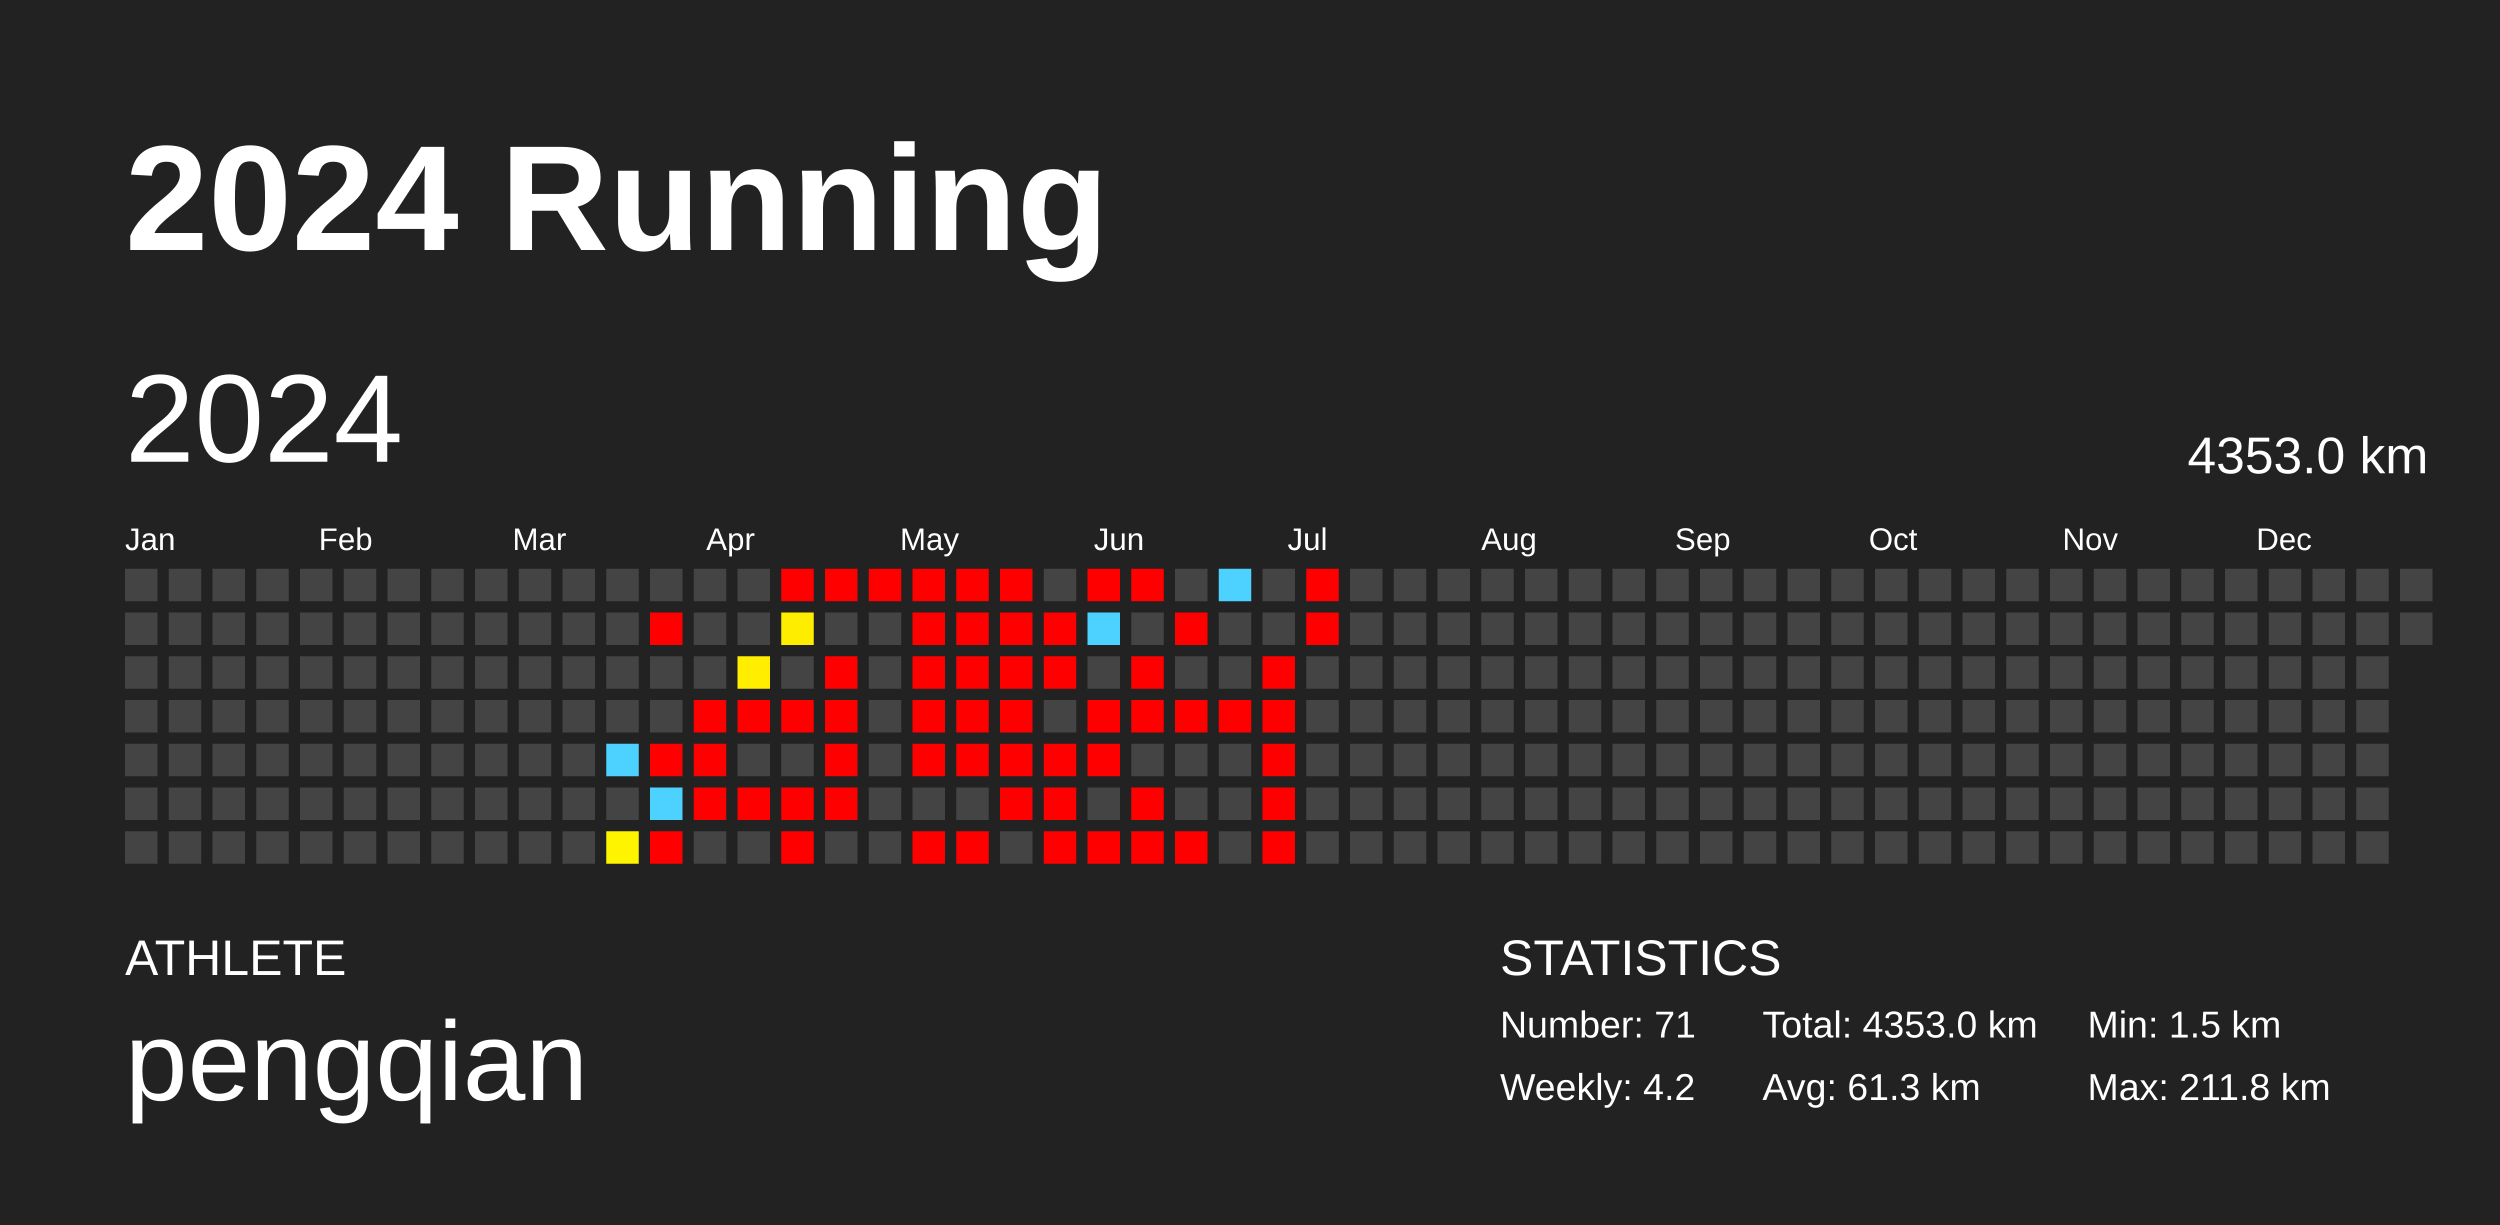
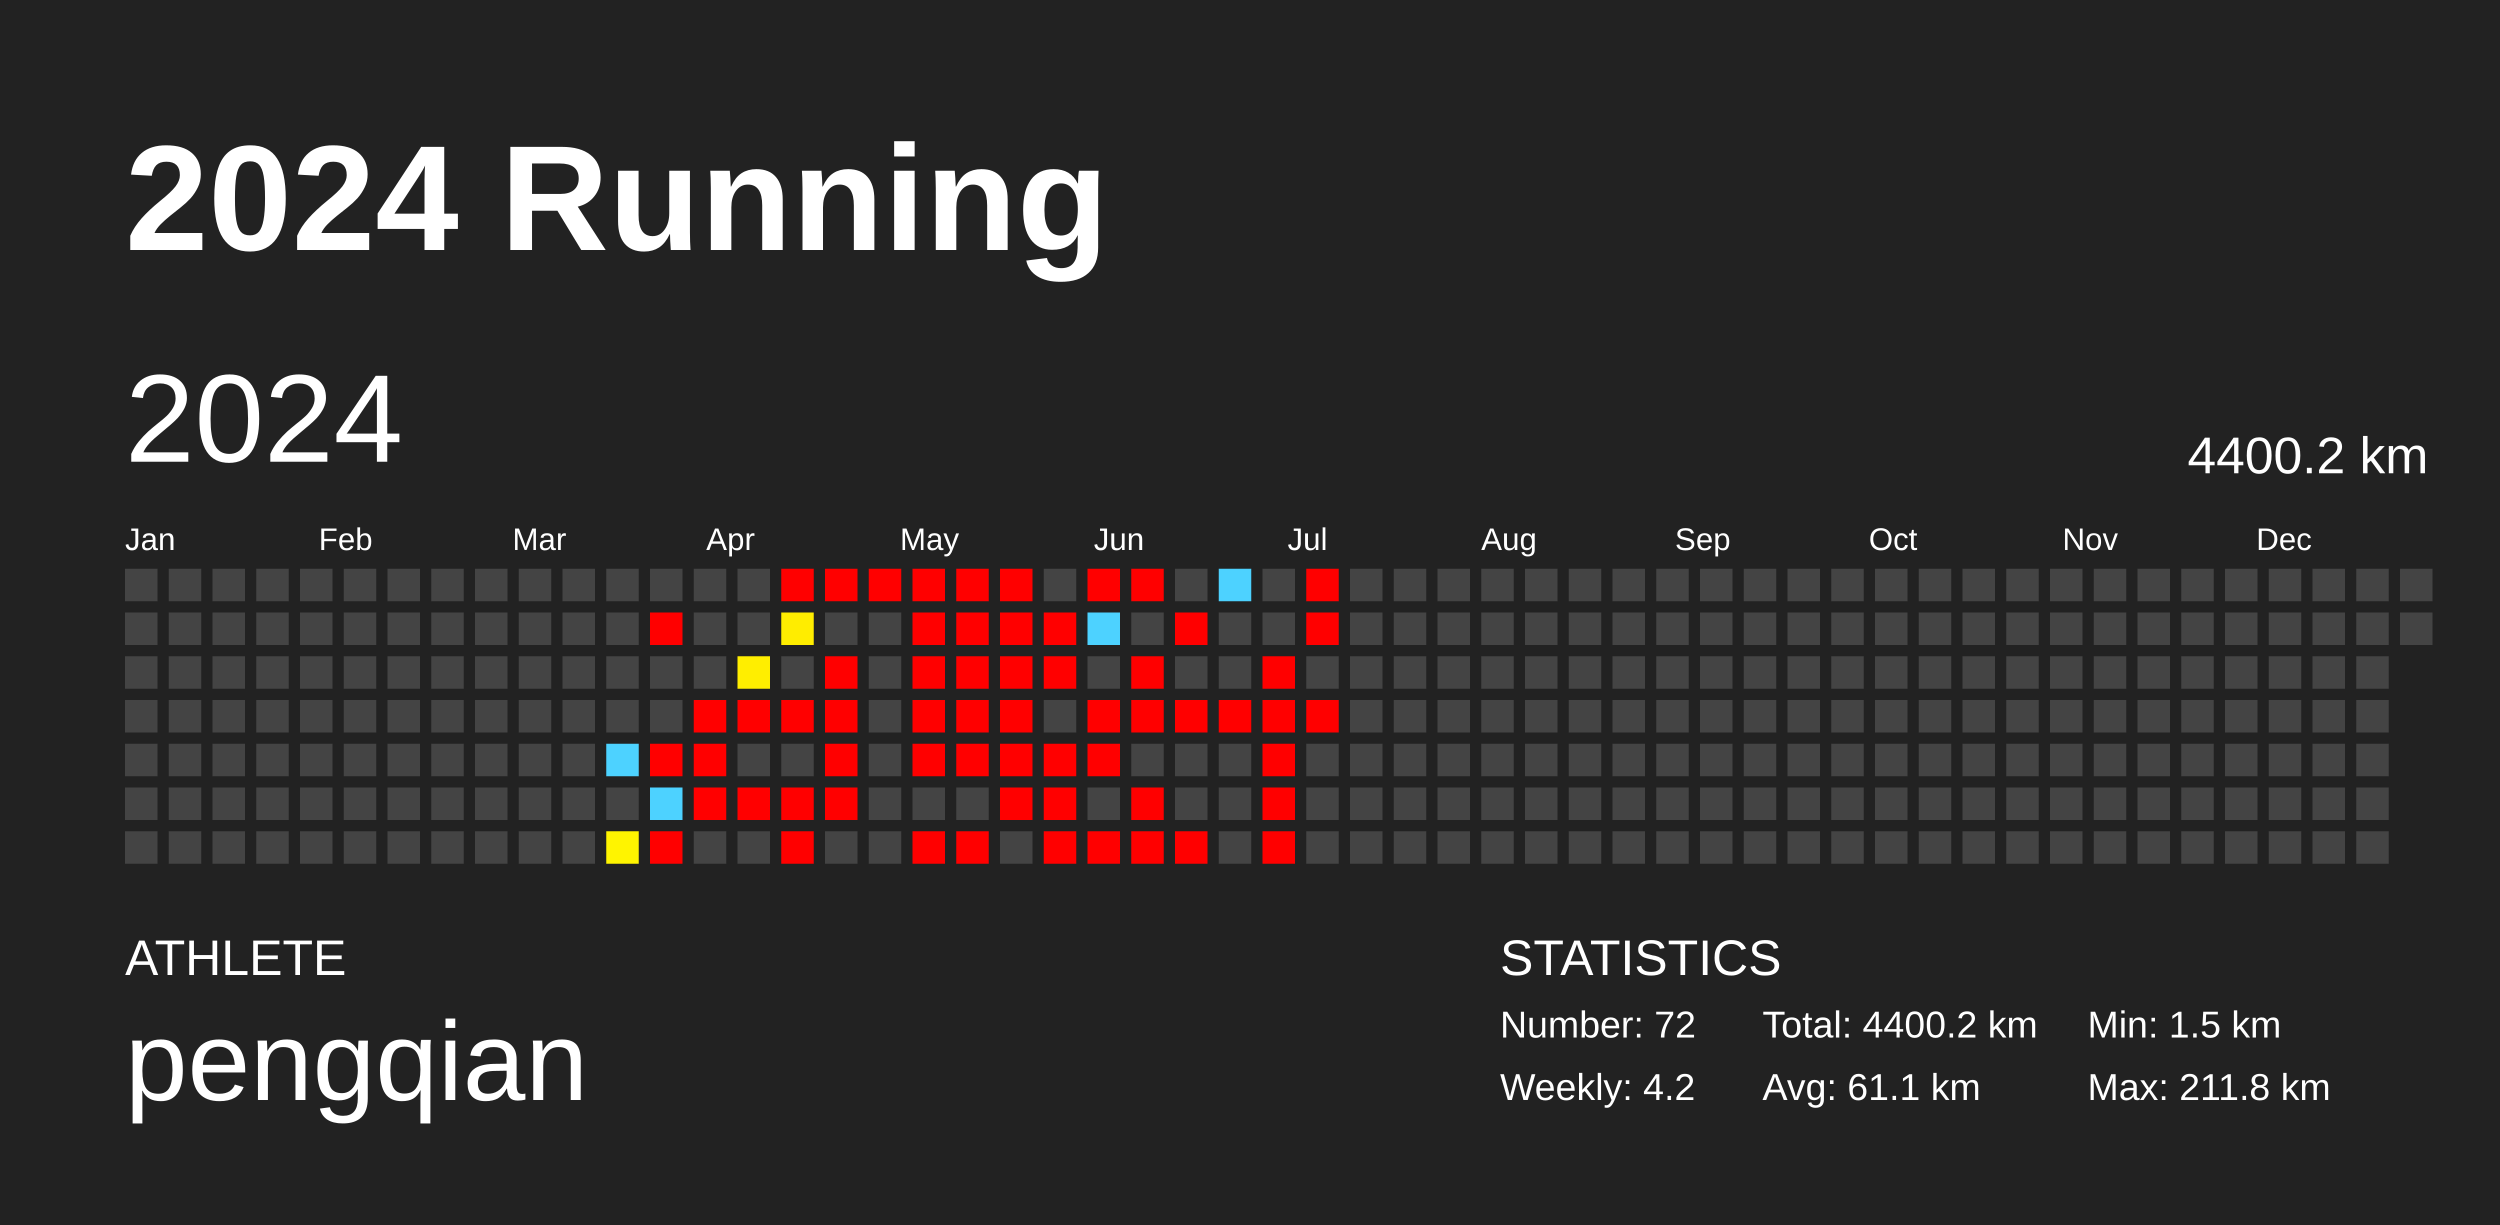
<svg xmlns="http://www.w3.org/2000/svg" baseProfile="full" height="98mm" version="1.1" viewBox="0,0,200,98" width="200mm">
  <defs />
  <rect fill="#222222" height="98" width="200" x="0" y="0" />
  <text fill="#FFFFFF" style="font-size:12px; font-family:Arial; font-weight:bold;" x="10" y="20">2024 Running</text>
  <text fill="#FFFFFF" style="font-size:4px; font-family:Arial" x="10" y="78">ATHLETE</text>
  <text fill="#FFFFFF" style="font-size:9px; font-family:Arial" x="10" y="88">pengqian</text>
  <text fill="#FFFFFF" style="font-size:4px; font-family:Arial" x="120" y="78">STATISTICS</text>
-   <text fill="#FFFFFF" style="font-size:3px; font-family:Arial" x="120" y="83">Number: 71</text>
+   <text fill="#FFFFFF" style="font-size:3px; font-family:Arial" x="120" y="83">Number: 72</text>
  <text fill="#FFFFFF" style="font-size:3px; font-family:Arial" x="120" y="88">Weekly: 4.2</text>
-   <text fill="#FFFFFF" style="font-size:3px; font-family:Arial" x="141" y="83">Total: 4353.0 km</text>
-   <text fill="#FFFFFF" style="font-size:3px; font-family:Arial" x="141" y="88">Avg: 61.3 km</text>
+   <text fill="#FFFFFF" style="font-size:3px; font-family:Arial" x="141" y="83">Total: 4400.2 km</text>
+   <text fill="#FFFFFF" style="font-size:3px; font-family:Arial" x="141" y="88">Avg: 61.1 km</text>
  <text fill="#FFFFFF" style="font-size:3px; font-family:Arial" x="167" y="83">Min: 1.5 km</text>
  <text fill="#FFFFFF" style="font-size:3px; font-family:Arial" x="167" y="88">Max: 211.8 km</text>
  <text dominant-baseline="hanging" fill="#FFFFFF" style="font-size:10.0px; font-family:Arial;" x="10" y="30">2024</text>
-   <text dominant-baseline="hanging" fill="#FFFFFF" style="font-size:4.125px; font-family:Arial;" x="175" y="35">4353.0 km</text>
+   <text dominant-baseline="hanging" fill="#FFFFFF" style="font-size:4.125px; font-family:Arial;" x="175" y="35">4400.2 km</text>
  <text fill="#FFFFFF" style="font-size:2.5px; font-family:Arial" x="10.0" y="44">Jan</text>
  <text fill="#FFFFFF" style="font-size:2.5px; font-family:Arial" x="25.5" y="44">Feb</text>
  <text fill="#FFFFFF" style="font-size:2.5px; font-family:Arial" x="41.0" y="44">Mar</text>
  <text fill="#FFFFFF" style="font-size:2.5px; font-family:Arial" x="56.5" y="44">Apr</text>
  <text fill="#FFFFFF" style="font-size:2.5px; font-family:Arial" x="72.0" y="44">May</text>
  <text fill="#FFFFFF" style="font-size:2.5px; font-family:Arial" x="87.5" y="44">Jun</text>
  <text fill="#FFFFFF" style="font-size:2.5px; font-family:Arial" x="103.0" y="44">Jul</text>
  <text fill="#FFFFFF" style="font-size:2.5px; font-family:Arial" x="118.5" y="44">Aug</text>
  <text fill="#FFFFFF" style="font-size:2.5px; font-family:Arial" x="134.0" y="44">Sep</text>
  <text fill="#FFFFFF" style="font-size:2.5px; font-family:Arial" x="149.5" y="44">Oct</text>
  <text fill="#FFFFFF" style="font-size:2.5px; font-family:Arial" x="165.0" y="44">Nov</text>
  <text fill="#FFFFFF" style="font-size:2.5px; font-family:Arial" x="180.5" y="44">Dec</text>
  <rect fill="#444444" height="2.6" width="2.6" x="10.0" y="45.5" />
  <rect fill="#444444" height="2.6" width="2.6" x="10.0" y="49.0" />
  <rect fill="#444444" height="2.6" width="2.6" x="10.0" y="52.5" />
  <rect fill="#444444" height="2.6" width="2.6" x="10.0" y="56.0" />
  <rect fill="#444444" height="2.6" width="2.6" x="10.0" y="59.5" />
  <rect fill="#444444" height="2.6" width="2.6" x="10.0" y="63.0" />
  <rect fill="#444444" height="2.6" width="2.6" x="10.0" y="66.5" />
  <rect fill="#444444" height="2.6" width="2.6" x="13.5" y="45.5" />
  <rect fill="#444444" height="2.6" width="2.6" x="13.5" y="49.0" />
  <rect fill="#444444" height="2.6" width="2.6" x="13.5" y="52.5" />
  <rect fill="#444444" height="2.6" width="2.6" x="13.5" y="56.0" />
  <rect fill="#444444" height="2.6" width="2.6" x="13.5" y="59.5" />
  <rect fill="#444444" height="2.6" width="2.6" x="13.5" y="63.0" />
  <rect fill="#444444" height="2.6" width="2.6" x="13.5" y="66.5" />
  <rect fill="#444444" height="2.6" width="2.6" x="17.0" y="45.5" />
  <rect fill="#444444" height="2.6" width="2.6" x="17.0" y="49.0" />
  <rect fill="#444444" height="2.6" width="2.6" x="17.0" y="52.5" />
  <rect fill="#444444" height="2.6" width="2.6" x="17.0" y="56.0" />
  <rect fill="#444444" height="2.6" width="2.6" x="17.0" y="59.5" />
  <rect fill="#444444" height="2.6" width="2.6" x="17.0" y="63.0" />
  <rect fill="#444444" height="2.6" width="2.6" x="17.0" y="66.5" />
  <rect fill="#444444" height="2.6" width="2.6" x="20.5" y="45.5" />
  <rect fill="#444444" height="2.6" width="2.6" x="20.5" y="49.0" />
  <rect fill="#444444" height="2.6" width="2.6" x="20.5" y="52.5" />
  <rect fill="#444444" height="2.6" width="2.6" x="20.5" y="56.0" />
  <rect fill="#444444" height="2.6" width="2.6" x="20.5" y="59.5" />
  <rect fill="#444444" height="2.6" width="2.6" x="20.5" y="63.0" />
  <rect fill="#444444" height="2.6" width="2.6" x="20.5" y="66.5" />
  <rect fill="#444444" height="2.6" width="2.6" x="24.0" y="45.5" />
  <rect fill="#444444" height="2.6" width="2.6" x="24.0" y="49.0" />
  <rect fill="#444444" height="2.6" width="2.6" x="24.0" y="52.5" />
  <rect fill="#444444" height="2.6" width="2.6" x="24.0" y="56.0" />
  <rect fill="#444444" height="2.6" width="2.6" x="24.0" y="59.5" />
  <rect fill="#444444" height="2.6" width="2.6" x="24.0" y="63.0" />
  <rect fill="#444444" height="2.6" width="2.6" x="24.0" y="66.5" />
  <rect fill="#444444" height="2.6" width="2.6" x="27.5" y="45.5" />
  <rect fill="#444444" height="2.6" width="2.6" x="27.5" y="49.0" />
  <rect fill="#444444" height="2.6" width="2.6" x="27.5" y="52.5" />
  <rect fill="#444444" height="2.6" width="2.6" x="27.5" y="56.0" />
  <rect fill="#444444" height="2.6" width="2.6" x="27.5" y="59.5" />
  <rect fill="#444444" height="2.6" width="2.6" x="27.5" y="63.0" />
  <rect fill="#444444" height="2.6" width="2.6" x="27.5" y="66.5" />
  <rect fill="#444444" height="2.6" width="2.6" x="31.0" y="45.5" />
  <rect fill="#444444" height="2.6" width="2.6" x="31.0" y="49.0" />
  <rect fill="#444444" height="2.6" width="2.6" x="31.0" y="52.5" />
  <rect fill="#444444" height="2.6" width="2.6" x="31.0" y="56.0" />
  <rect fill="#444444" height="2.6" width="2.6" x="31.0" y="59.5" />
  <rect fill="#444444" height="2.6" width="2.6" x="31.0" y="63.0" />
  <rect fill="#444444" height="2.6" width="2.6" x="31.0" y="66.5" />
  <rect fill="#444444" height="2.6" width="2.6" x="34.5" y="45.5" />
  <rect fill="#444444" height="2.6" width="2.6" x="34.5" y="49.0" />
  <rect fill="#444444" height="2.6" width="2.6" x="34.5" y="52.5" />
  <rect fill="#444444" height="2.6" width="2.6" x="34.5" y="56.0" />
  <rect fill="#444444" height="2.6" width="2.6" x="34.5" y="59.5" />
  <rect fill="#444444" height="2.6" width="2.6" x="34.5" y="63.0" />
  <rect fill="#444444" height="2.6" width="2.6" x="34.5" y="66.5" />
  <rect fill="#444444" height="2.6" width="2.6" x="38.0" y="45.5" />
  <rect fill="#444444" height="2.6" width="2.6" x="38.0" y="49.0" />
  <rect fill="#444444" height="2.6" width="2.6" x="38.0" y="52.5" />
  <rect fill="#444444" height="2.6" width="2.6" x="38.0" y="56.0" />
  <rect fill="#444444" height="2.6" width="2.6" x="38.0" y="59.5" />
  <rect fill="#444444" height="2.6" width="2.6" x="38.0" y="63.0" />
  <rect fill="#444444" height="2.6" width="2.6" x="38.0" y="66.5" />
  <rect fill="#444444" height="2.6" width="2.6" x="41.5" y="45.5" />
  <rect fill="#444444" height="2.6" width="2.6" x="41.5" y="49.0" />
  <rect fill="#444444" height="2.6" width="2.6" x="41.5" y="52.5" />
  <rect fill="#444444" height="2.6" width="2.6" x="41.5" y="56.0" />
  <rect fill="#444444" height="2.6" width="2.6" x="41.5" y="59.5" />
  <rect fill="#444444" height="2.6" width="2.6" x="41.5" y="63.0" />
  <rect fill="#444444" height="2.6" width="2.6" x="41.5" y="66.5" />
  <rect fill="#444444" height="2.6" width="2.6" x="45.0" y="45.5" />
  <rect fill="#444444" height="2.6" width="2.6" x="45.0" y="49.0" />
  <rect fill="#444444" height="2.6" width="2.6" x="45.0" y="52.5" />
  <rect fill="#444444" height="2.6" width="2.6" x="45.0" y="56.0" />
  <rect fill="#444444" height="2.6" width="2.6" x="45.0" y="59.5" />
  <rect fill="#444444" height="2.6" width="2.6" x="45.0" y="63.0" />
  <rect fill="#444444" height="2.6" width="2.6" x="45.0" y="66.5" />
  <rect fill="#444444" height="2.6" width="2.6" x="48.5" y="45.5" />
  <rect fill="#444444" height="2.6" width="2.6" x="48.5" y="49.0" />
  <rect fill="#444444" height="2.6" width="2.6" x="48.5" y="52.5" />
  <rect fill="#444444" height="2.6" width="2.6" x="48.5" y="56.0" />
  <rect fill="#4dd2ff" height="2.6" width="2.6" x="48.5" y="59.5" />
  <rect fill="#444444" height="2.6" width="2.6" x="48.5" y="63.0" />
  <rect fill="#fff400" height="2.6" width="2.6" x="48.5" y="66.5" />
  <rect fill="#444444" height="2.6" width="2.6" x="52.0" y="45.5" />
  <rect fill="red" height="2.6" width="2.6" x="52.0" y="49.0" />
  <rect fill="#444444" height="2.6" width="2.6" x="52.0" y="52.5" />
  <rect fill="#444444" height="2.6" width="2.6" x="52.0" y="56.0" />
  <rect fill="red" height="2.6" width="2.6" x="52.0" y="59.5" />
  <rect fill="#4dd2ff" height="2.6" width="2.6" x="52.0" y="63.0" />
  <rect fill="red" height="2.6" width="2.6" x="52.0" y="66.5" />
  <rect fill="#444444" height="2.6" width="2.6" x="55.5" y="45.5" />
  <rect fill="#444444" height="2.6" width="2.6" x="55.5" y="49.0" />
  <rect fill="#444444" height="2.6" width="2.6" x="55.5" y="52.5" />
  <rect fill="red" height="2.6" width="2.6" x="55.5" y="56.0" />
  <rect fill="red" height="2.6" width="2.6" x="55.5" y="59.5" />
  <rect fill="red" height="2.6" width="2.6" x="55.5" y="63.0" />
  <rect fill="#444444" height="2.6" width="2.6" x="55.5" y="66.5" />
  <rect fill="#444444" height="2.6" width="2.6" x="59.0" y="45.5" />
  <rect fill="#444444" height="2.6" width="2.6" x="59.0" y="49.0" />
  <rect fill="#ffee00" height="2.6" width="2.6" x="59.0" y="52.5" />
  <rect fill="red" height="2.6" width="2.6" x="59.0" y="56.0" />
  <rect fill="#444444" height="2.6" width="2.6" x="59.0" y="59.5" />
  <rect fill="red" height="2.6" width="2.6" x="59.0" y="63.0" />
  <rect fill="#444444" height="2.6" width="2.6" x="59.0" y="66.5" />
  <rect fill="red" height="2.6" width="2.6" x="62.5" y="45.5" />
  <rect fill="#ffed00" height="2.6" width="2.6" x="62.5" y="49.0" />
  <rect fill="#444444" height="2.6" width="2.6" x="62.5" y="52.5" />
  <rect fill="red" height="2.6" width="2.6" x="62.5" y="56.0" />
  <rect fill="#444444" height="2.6" width="2.6" x="62.5" y="59.5" />
  <rect fill="red" height="2.6" width="2.6" x="62.5" y="63.0" />
  <rect fill="red" height="2.6" width="2.6" x="62.5" y="66.5" />
  <rect fill="red" height="2.6" width="2.6" x="66.0" y="45.5" />
  <rect fill="#444444" height="2.6" width="2.6" x="66.0" y="49.0" />
  <rect fill="red" height="2.6" width="2.6" x="66.0" y="52.5" />
  <rect fill="red" height="2.6" width="2.6" x="66.0" y="56.0" />
  <rect fill="red" height="2.6" width="2.6" x="66.0" y="59.5" />
  <rect fill="red" height="2.6" width="2.6" x="66.0" y="63.0" />
  <rect fill="#444444" height="2.6" width="2.6" x="66.0" y="66.5" />
  <rect fill="red" height="2.6" width="2.6" x="69.5" y="45.5" />
  <rect fill="#444444" height="2.6" width="2.6" x="69.5" y="49.0" />
  <rect fill="#444444" height="2.6" width="2.6" x="69.5" y="52.5" />
  <rect fill="#444444" height="2.6" width="2.6" x="69.5" y="56.0" />
  <rect fill="#444444" height="2.6" width="2.6" x="69.5" y="59.5" />
  <rect fill="#444444" height="2.6" width="2.6" x="69.5" y="63.0" />
  <rect fill="#444444" height="2.6" width="2.6" x="69.5" y="66.5" />
  <rect fill="red" height="2.6" width="2.6" x="73.0" y="45.5" />
  <rect fill="red" height="2.6" width="2.6" x="73.0" y="49.0" />
  <rect fill="red" height="2.6" width="2.6" x="73.0" y="52.5" />
  <rect fill="red" height="2.6" width="2.6" x="73.0" y="56.0" />
  <rect fill="red" height="2.6" width="2.6" x="73.0" y="59.5" />
  <rect fill="#444444" height="2.6" width="2.6" x="73.0" y="63.0" />
  <rect fill="red" height="2.6" width="2.6" x="73.0" y="66.5" />
  <rect fill="red" height="2.6" width="2.6" x="76.5" y="45.5" />
  <rect fill="red" height="2.6" width="2.6" x="76.5" y="49.0" />
  <rect fill="red" height="2.6" width="2.6" x="76.5" y="52.5" />
  <rect fill="red" height="2.6" width="2.6" x="76.5" y="56.0" />
  <rect fill="red" height="2.6" width="2.6" x="76.5" y="59.5" />
  <rect fill="#444444" height="2.6" width="2.6" x="76.5" y="63.0" />
  <rect fill="red" height="2.6" width="2.6" x="76.5" y="66.5" />
  <rect fill="red" height="2.6" width="2.6" x="80.0" y="45.5" />
  <rect fill="red" height="2.6" width="2.6" x="80.0" y="49.0" />
  <rect fill="red" height="2.6" width="2.6" x="80.0" y="52.5" />
  <rect fill="red" height="2.6" width="2.6" x="80.0" y="56.0" />
  <rect fill="red" height="2.6" width="2.6" x="80.0" y="59.5" />
  <rect fill="red" height="2.6" width="2.6" x="80.0" y="63.0" />
  <rect fill="#444444" height="2.6" width="2.6" x="80.0" y="66.5" />
  <rect fill="#444444" height="2.6" width="2.6" x="83.5" y="45.5" />
  <rect fill="red" height="2.6" width="2.6" x="83.5" y="49.0" />
  <rect fill="red" height="2.6" width="2.6" x="83.5" y="52.5" />
  <rect fill="#444444" height="2.6" width="2.6" x="83.5" y="56.0" />
  <rect fill="red" height="2.6" width="2.6" x="83.5" y="59.5" />
  <rect fill="red" height="2.6" width="2.6" x="83.5" y="63.0" />
  <rect fill="red" height="2.6" width="2.6" x="83.5" y="66.5" />
  <rect fill="red" height="2.6" width="2.6" x="87.0" y="45.5" />
  <rect fill="#4dd2ff" height="2.6" width="2.6" x="87.0" y="49.0" />
  <rect fill="#444444" height="2.6" width="2.6" x="87.0" y="52.5" />
  <rect fill="red" height="2.6" width="2.6" x="87.0" y="56.0" />
  <rect fill="red" height="2.6" width="2.6" x="87.0" y="59.5" />
  <rect fill="#444444" height="2.6" width="2.6" x="87.0" y="63.0" />
  <rect fill="red" height="2.6" width="2.6" x="87.0" y="66.5" />
  <rect fill="red" height="2.6" width="2.6" x="90.5" y="45.5" />
  <rect fill="#444444" height="2.6" width="2.6" x="90.5" y="49.0" />
  <rect fill="red" height="2.6" width="2.6" x="90.5" y="52.5" />
  <rect fill="red" height="2.6" width="2.6" x="90.5" y="56.0" />
  <rect fill="#444444" height="2.6" width="2.6" x="90.5" y="59.5" />
  <rect fill="red" height="2.6" width="2.6" x="90.5" y="63.0" />
  <rect fill="red" height="2.6" width="2.6" x="90.5" y="66.5" />
  <rect fill="#444444" height="2.6" width="2.6" x="94.0" y="45.5" />
  <rect fill="red" height="2.6" width="2.6" x="94.0" y="49.0" />
  <rect fill="#444444" height="2.6" width="2.6" x="94.0" y="52.5" />
  <rect fill="red" height="2.6" width="2.6" x="94.0" y="56.0" />
  <rect fill="#444444" height="2.6" width="2.6" x="94.0" y="59.5" />
  <rect fill="#444444" height="2.6" width="2.6" x="94.0" y="63.0" />
  <rect fill="red" height="2.6" width="2.6" x="94.0" y="66.5" />
  <rect fill="#4dd2ff" height="2.6" width="2.6" x="97.5" y="45.5" />
  <rect fill="#444444" height="2.6" width="2.6" x="97.5" y="49.0" />
  <rect fill="#444444" height="2.6" width="2.6" x="97.5" y="52.5" />
  <rect fill="red" height="2.6" width="2.6" x="97.5" y="56.0" />
  <rect fill="#444444" height="2.6" width="2.6" x="97.5" y="59.5" />
  <rect fill="#444444" height="2.6" width="2.6" x="97.5" y="63.0" />
  <rect fill="#444444" height="2.6" width="2.6" x="97.5" y="66.5" />
  <rect fill="#444444" height="2.6" width="2.6" x="101.0" y="45.5" />
  <rect fill="#444444" height="2.6" width="2.6" x="101.0" y="49.0" />
  <rect fill="red" height="2.6" width="2.6" x="101.0" y="52.5" />
  <rect fill="red" height="2.6" width="2.6" x="101.0" y="56.0" />
  <rect fill="red" height="2.6" width="2.6" x="101.0" y="59.5" />
  <rect fill="red" height="2.6" width="2.6" x="101.0" y="63.0" />
  <rect fill="red" height="2.6" width="2.6" x="101.0" y="66.5" />
  <rect fill="red" height="2.6" width="2.6" x="104.5" y="45.5" />
  <rect fill="red" height="2.6" width="2.6" x="104.5" y="49.0" />
  <rect fill="#444444" height="2.6" width="2.6" x="104.5" y="52.5" />
-   <rect fill="#444444" height="2.6" width="2.6" x="104.5" y="56.0" />
+   <rect fill="red" height="2.6" width="2.6" x="104.5" y="56.0" />
  <rect fill="#444444" height="2.6" width="2.6" x="104.5" y="59.5" />
  <rect fill="#444444" height="2.6" width="2.6" x="104.5" y="63.0" />
  <rect fill="#444444" height="2.6" width="2.6" x="104.5" y="66.5" />
  <rect fill="#444444" height="2.6" width="2.6" x="108.0" y="45.5" />
  <rect fill="#444444" height="2.6" width="2.6" x="108.0" y="49.0" />
  <rect fill="#444444" height="2.6" width="2.6" x="108.0" y="52.5" />
  <rect fill="#444444" height="2.6" width="2.6" x="108.0" y="56.0" />
  <rect fill="#444444" height="2.6" width="2.6" x="108.0" y="59.5" />
  <rect fill="#444444" height="2.6" width="2.6" x="108.0" y="63.0" />
  <rect fill="#444444" height="2.6" width="2.6" x="108.0" y="66.5" />
  <rect fill="#444444" height="2.6" width="2.6" x="111.5" y="45.5" />
  <rect fill="#444444" height="2.6" width="2.6" x="111.5" y="49.0" />
  <rect fill="#444444" height="2.6" width="2.6" x="111.5" y="52.5" />
  <rect fill="#444444" height="2.6" width="2.6" x="111.5" y="56.0" />
  <rect fill="#444444" height="2.6" width="2.6" x="111.5" y="59.5" />
  <rect fill="#444444" height="2.6" width="2.6" x="111.5" y="63.0" />
  <rect fill="#444444" height="2.6" width="2.6" x="111.5" y="66.5" />
  <rect fill="#444444" height="2.6" width="2.6" x="115.0" y="45.5" />
  <rect fill="#444444" height="2.6" width="2.6" x="115.0" y="49.0" />
  <rect fill="#444444" height="2.6" width="2.6" x="115.0" y="52.5" />
  <rect fill="#444444" height="2.6" width="2.6" x="115.0" y="56.0" />
  <rect fill="#444444" height="2.6" width="2.6" x="115.0" y="59.5" />
  <rect fill="#444444" height="2.6" width="2.6" x="115.0" y="63.0" />
  <rect fill="#444444" height="2.6" width="2.6" x="115.0" y="66.5" />
  <rect fill="#444444" height="2.6" width="2.6" x="118.5" y="45.5" />
  <rect fill="#444444" height="2.6" width="2.6" x="118.5" y="49.0" />
  <rect fill="#444444" height="2.6" width="2.6" x="118.5" y="52.5" />
  <rect fill="#444444" height="2.6" width="2.6" x="118.5" y="56.0" />
  <rect fill="#444444" height="2.6" width="2.6" x="118.5" y="59.5" />
  <rect fill="#444444" height="2.6" width="2.6" x="118.5" y="63.0" />
  <rect fill="#444444" height="2.6" width="2.6" x="118.5" y="66.5" />
  <rect fill="#444444" height="2.6" width="2.6" x="122.0" y="45.5" />
  <rect fill="#444444" height="2.6" width="2.6" x="122.0" y="49.0" />
  <rect fill="#444444" height="2.6" width="2.6" x="122.0" y="52.5" />
  <rect fill="#444444" height="2.6" width="2.6" x="122.0" y="56.0" />
  <rect fill="#444444" height="2.6" width="2.6" x="122.0" y="59.5" />
  <rect fill="#444444" height="2.6" width="2.6" x="122.0" y="63.0" />
  <rect fill="#444444" height="2.6" width="2.6" x="122.0" y="66.5" />
  <rect fill="#444444" height="2.6" width="2.6" x="125.5" y="45.5" />
  <rect fill="#444444" height="2.6" width="2.6" x="125.5" y="49.0" />
  <rect fill="#444444" height="2.6" width="2.6" x="125.5" y="52.5" />
  <rect fill="#444444" height="2.6" width="2.6" x="125.5" y="56.0" />
  <rect fill="#444444" height="2.6" width="2.6" x="125.5" y="59.5" />
  <rect fill="#444444" height="2.6" width="2.6" x="125.5" y="63.0" />
  <rect fill="#444444" height="2.6" width="2.6" x="125.5" y="66.5" />
  <rect fill="#444444" height="2.6" width="2.6" x="129.0" y="45.5" />
  <rect fill="#444444" height="2.6" width="2.6" x="129.0" y="49.0" />
  <rect fill="#444444" height="2.6" width="2.6" x="129.0" y="52.5" />
  <rect fill="#444444" height="2.6" width="2.6" x="129.0" y="56.0" />
  <rect fill="#444444" height="2.6" width="2.6" x="129.0" y="59.5" />
  <rect fill="#444444" height="2.6" width="2.6" x="129.0" y="63.0" />
  <rect fill="#444444" height="2.6" width="2.6" x="129.0" y="66.5" />
  <rect fill="#444444" height="2.6" width="2.6" x="132.5" y="45.5" />
  <rect fill="#444444" height="2.6" width="2.6" x="132.5" y="49.0" />
  <rect fill="#444444" height="2.6" width="2.6" x="132.5" y="52.5" />
  <rect fill="#444444" height="2.6" width="2.6" x="132.5" y="56.0" />
  <rect fill="#444444" height="2.6" width="2.6" x="132.5" y="59.5" />
  <rect fill="#444444" height="2.6" width="2.6" x="132.5" y="63.0" />
  <rect fill="#444444" height="2.6" width="2.6" x="132.5" y="66.5" />
  <rect fill="#444444" height="2.6" width="2.6" x="136.0" y="45.5" />
  <rect fill="#444444" height="2.6" width="2.6" x="136.0" y="49.0" />
  <rect fill="#444444" height="2.6" width="2.6" x="136.0" y="52.5" />
  <rect fill="#444444" height="2.6" width="2.6" x="136.0" y="56.0" />
  <rect fill="#444444" height="2.6" width="2.6" x="136.0" y="59.5" />
  <rect fill="#444444" height="2.6" width="2.6" x="136.0" y="63.0" />
  <rect fill="#444444" height="2.6" width="2.6" x="136.0" y="66.5" />
  <rect fill="#444444" height="2.6" width="2.6" x="139.5" y="45.5" />
  <rect fill="#444444" height="2.6" width="2.6" x="139.5" y="49.0" />
  <rect fill="#444444" height="2.6" width="2.6" x="139.5" y="52.5" />
  <rect fill="#444444" height="2.6" width="2.6" x="139.5" y="56.0" />
  <rect fill="#444444" height="2.6" width="2.6" x="139.5" y="59.5" />
  <rect fill="#444444" height="2.6" width="2.6" x="139.5" y="63.0" />
  <rect fill="#444444" height="2.6" width="2.6" x="139.5" y="66.5" />
  <rect fill="#444444" height="2.6" width="2.6" x="143.0" y="45.5" />
  <rect fill="#444444" height="2.6" width="2.6" x="143.0" y="49.0" />
  <rect fill="#444444" height="2.6" width="2.6" x="143.0" y="52.5" />
  <rect fill="#444444" height="2.6" width="2.6" x="143.0" y="56.0" />
  <rect fill="#444444" height="2.6" width="2.6" x="143.0" y="59.5" />
  <rect fill="#444444" height="2.6" width="2.6" x="143.0" y="63.0" />
  <rect fill="#444444" height="2.6" width="2.6" x="143.0" y="66.5" />
  <rect fill="#444444" height="2.6" width="2.6" x="146.5" y="45.5" />
  <rect fill="#444444" height="2.6" width="2.6" x="146.5" y="49.0" />
  <rect fill="#444444" height="2.6" width="2.6" x="146.5" y="52.5" />
  <rect fill="#444444" height="2.6" width="2.6" x="146.5" y="56.0" />
  <rect fill="#444444" height="2.6" width="2.6" x="146.5" y="59.5" />
  <rect fill="#444444" height="2.6" width="2.6" x="146.5" y="63.0" />
  <rect fill="#444444" height="2.6" width="2.6" x="146.5" y="66.5" />
  <rect fill="#444444" height="2.6" width="2.6" x="150.0" y="45.5" />
  <rect fill="#444444" height="2.6" width="2.6" x="150.0" y="49.0" />
  <rect fill="#444444" height="2.6" width="2.6" x="150.0" y="52.5" />
  <rect fill="#444444" height="2.6" width="2.6" x="150.0" y="56.0" />
  <rect fill="#444444" height="2.6" width="2.6" x="150.0" y="59.5" />
  <rect fill="#444444" height="2.6" width="2.6" x="150.0" y="63.0" />
  <rect fill="#444444" height="2.6" width="2.6" x="150.0" y="66.5" />
  <rect fill="#444444" height="2.6" width="2.6" x="153.5" y="45.5" />
  <rect fill="#444444" height="2.6" width="2.6" x="153.5" y="49.0" />
  <rect fill="#444444" height="2.6" width="2.6" x="153.5" y="52.5" />
  <rect fill="#444444" height="2.6" width="2.6" x="153.5" y="56.0" />
  <rect fill="#444444" height="2.6" width="2.6" x="153.5" y="59.5" />
  <rect fill="#444444" height="2.6" width="2.6" x="153.5" y="63.0" />
  <rect fill="#444444" height="2.6" width="2.6" x="153.5" y="66.5" />
  <rect fill="#444444" height="2.6" width="2.6" x="157.0" y="45.5" />
  <rect fill="#444444" height="2.6" width="2.6" x="157.0" y="49.0" />
  <rect fill="#444444" height="2.6" width="2.6" x="157.0" y="52.5" />
  <rect fill="#444444" height="2.6" width="2.6" x="157.0" y="56.0" />
  <rect fill="#444444" height="2.6" width="2.6" x="157.0" y="59.5" />
  <rect fill="#444444" height="2.6" width="2.6" x="157.0" y="63.0" />
  <rect fill="#444444" height="2.6" width="2.6" x="157.0" y="66.5" />
  <rect fill="#444444" height="2.6" width="2.6" x="160.5" y="45.5" />
  <rect fill="#444444" height="2.6" width="2.6" x="160.5" y="49.0" />
  <rect fill="#444444" height="2.6" width="2.6" x="160.5" y="52.5" />
  <rect fill="#444444" height="2.6" width="2.6" x="160.5" y="56.0" />
  <rect fill="#444444" height="2.6" width="2.6" x="160.5" y="59.5" />
  <rect fill="#444444" height="2.6" width="2.6" x="160.5" y="63.0" />
  <rect fill="#444444" height="2.6" width="2.6" x="160.5" y="66.5" />
  <rect fill="#444444" height="2.6" width="2.6" x="164.0" y="45.5" />
  <rect fill="#444444" height="2.6" width="2.6" x="164.0" y="49.0" />
  <rect fill="#444444" height="2.6" width="2.6" x="164.0" y="52.5" />
  <rect fill="#444444" height="2.6" width="2.6" x="164.0" y="56.0" />
  <rect fill="#444444" height="2.6" width="2.6" x="164.0" y="59.5" />
  <rect fill="#444444" height="2.6" width="2.6" x="164.0" y="63.0" />
  <rect fill="#444444" height="2.6" width="2.6" x="164.0" y="66.5" />
  <rect fill="#444444" height="2.6" width="2.6" x="167.5" y="45.5" />
  <rect fill="#444444" height="2.6" width="2.6" x="167.5" y="49.0" />
  <rect fill="#444444" height="2.6" width="2.6" x="167.5" y="52.5" />
  <rect fill="#444444" height="2.6" width="2.6" x="167.5" y="56.0" />
  <rect fill="#444444" height="2.6" width="2.6" x="167.5" y="59.5" />
  <rect fill="#444444" height="2.6" width="2.6" x="167.5" y="63.0" />
  <rect fill="#444444" height="2.6" width="2.6" x="167.5" y="66.5" />
  <rect fill="#444444" height="2.6" width="2.6" x="171.0" y="45.5" />
  <rect fill="#444444" height="2.6" width="2.6" x="171.0" y="49.0" />
  <rect fill="#444444" height="2.6" width="2.6" x="171.0" y="52.5" />
  <rect fill="#444444" height="2.6" width="2.6" x="171.0" y="56.0" />
  <rect fill="#444444" height="2.6" width="2.6" x="171.0" y="59.5" />
  <rect fill="#444444" height="2.6" width="2.6" x="171.0" y="63.0" />
  <rect fill="#444444" height="2.6" width="2.6" x="171.0" y="66.5" />
  <rect fill="#444444" height="2.6" width="2.6" x="174.5" y="45.5" />
  <rect fill="#444444" height="2.6" width="2.6" x="174.5" y="49.0" />
  <rect fill="#444444" height="2.6" width="2.6" x="174.5" y="52.5" />
  <rect fill="#444444" height="2.6" width="2.6" x="174.5" y="56.0" />
  <rect fill="#444444" height="2.6" width="2.6" x="174.5" y="59.5" />
  <rect fill="#444444" height="2.6" width="2.6" x="174.5" y="63.0" />
  <rect fill="#444444" height="2.6" width="2.6" x="174.5" y="66.5" />
  <rect fill="#444444" height="2.6" width="2.6" x="178.0" y="45.5" />
  <rect fill="#444444" height="2.6" width="2.6" x="178.0" y="49.0" />
  <rect fill="#444444" height="2.6" width="2.6" x="178.0" y="52.5" />
  <rect fill="#444444" height="2.6" width="2.6" x="178.0" y="56.0" />
  <rect fill="#444444" height="2.6" width="2.6" x="178.0" y="59.5" />
  <rect fill="#444444" height="2.6" width="2.6" x="178.0" y="63.0" />
  <rect fill="#444444" height="2.6" width="2.6" x="178.0" y="66.5" />
  <rect fill="#444444" height="2.6" width="2.6" x="181.5" y="45.5" />
  <rect fill="#444444" height="2.6" width="2.6" x="181.5" y="49.0" />
  <rect fill="#444444" height="2.6" width="2.6" x="181.5" y="52.5" />
  <rect fill="#444444" height="2.6" width="2.6" x="181.5" y="56.0" />
  <rect fill="#444444" height="2.6" width="2.6" x="181.5" y="59.5" />
  <rect fill="#444444" height="2.6" width="2.6" x="181.5" y="63.0" />
  <rect fill="#444444" height="2.6" width="2.6" x="181.5" y="66.5" />
  <rect fill="#444444" height="2.6" width="2.6" x="185.0" y="45.5" />
  <rect fill="#444444" height="2.6" width="2.6" x="185.0" y="49.0" />
  <rect fill="#444444" height="2.6" width="2.6" x="185.0" y="52.5" />
  <rect fill="#444444" height="2.6" width="2.6" x="185.0" y="56.0" />
  <rect fill="#444444" height="2.6" width="2.6" x="185.0" y="59.5" />
  <rect fill="#444444" height="2.6" width="2.6" x="185.0" y="63.0" />
  <rect fill="#444444" height="2.6" width="2.6" x="185.0" y="66.5" />
  <rect fill="#444444" height="2.6" width="2.6" x="188.5" y="45.5" />
  <rect fill="#444444" height="2.6" width="2.6" x="188.5" y="49.0" />
  <rect fill="#444444" height="2.6" width="2.6" x="188.5" y="52.5" />
  <rect fill="#444444" height="2.6" width="2.6" x="188.5" y="56.0" />
  <rect fill="#444444" height="2.6" width="2.6" x="188.5" y="59.5" />
  <rect fill="#444444" height="2.6" width="2.6" x="188.5" y="63.0" />
  <rect fill="#444444" height="2.6" width="2.6" x="188.5" y="66.5" />
  <rect fill="#444444" height="2.6" width="2.6" x="192.0" y="45.5" />
  <rect fill="#444444" height="2.6" width="2.6" x="192.0" y="49.0" />
</svg>
